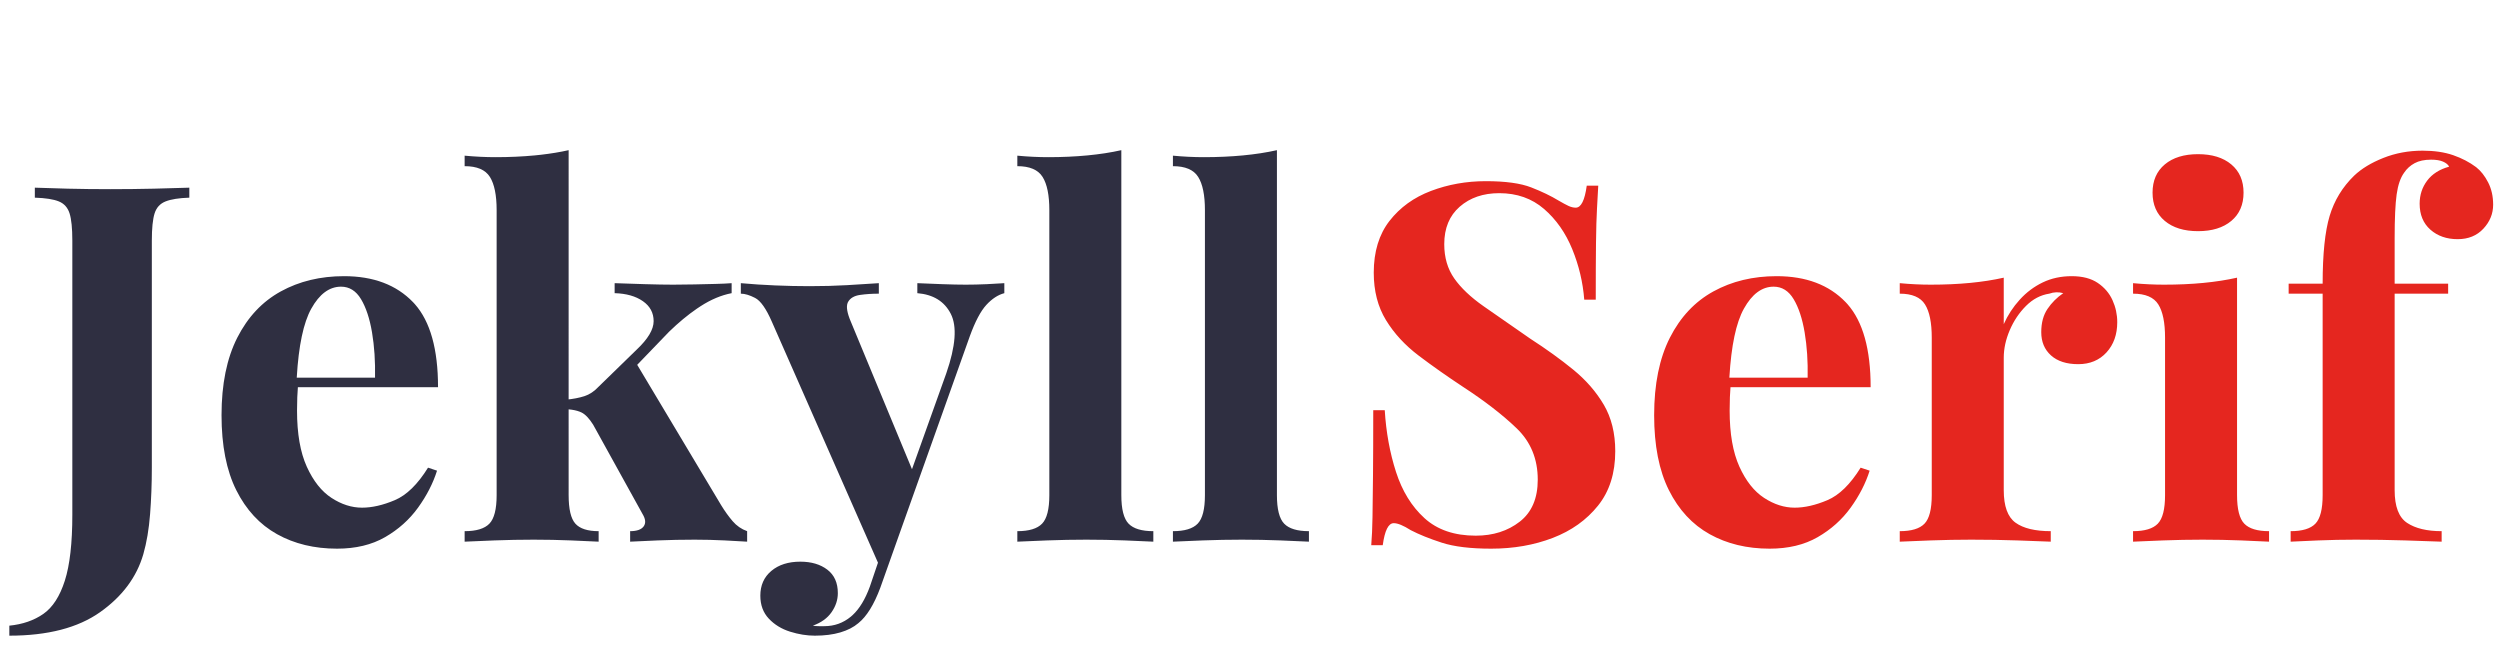
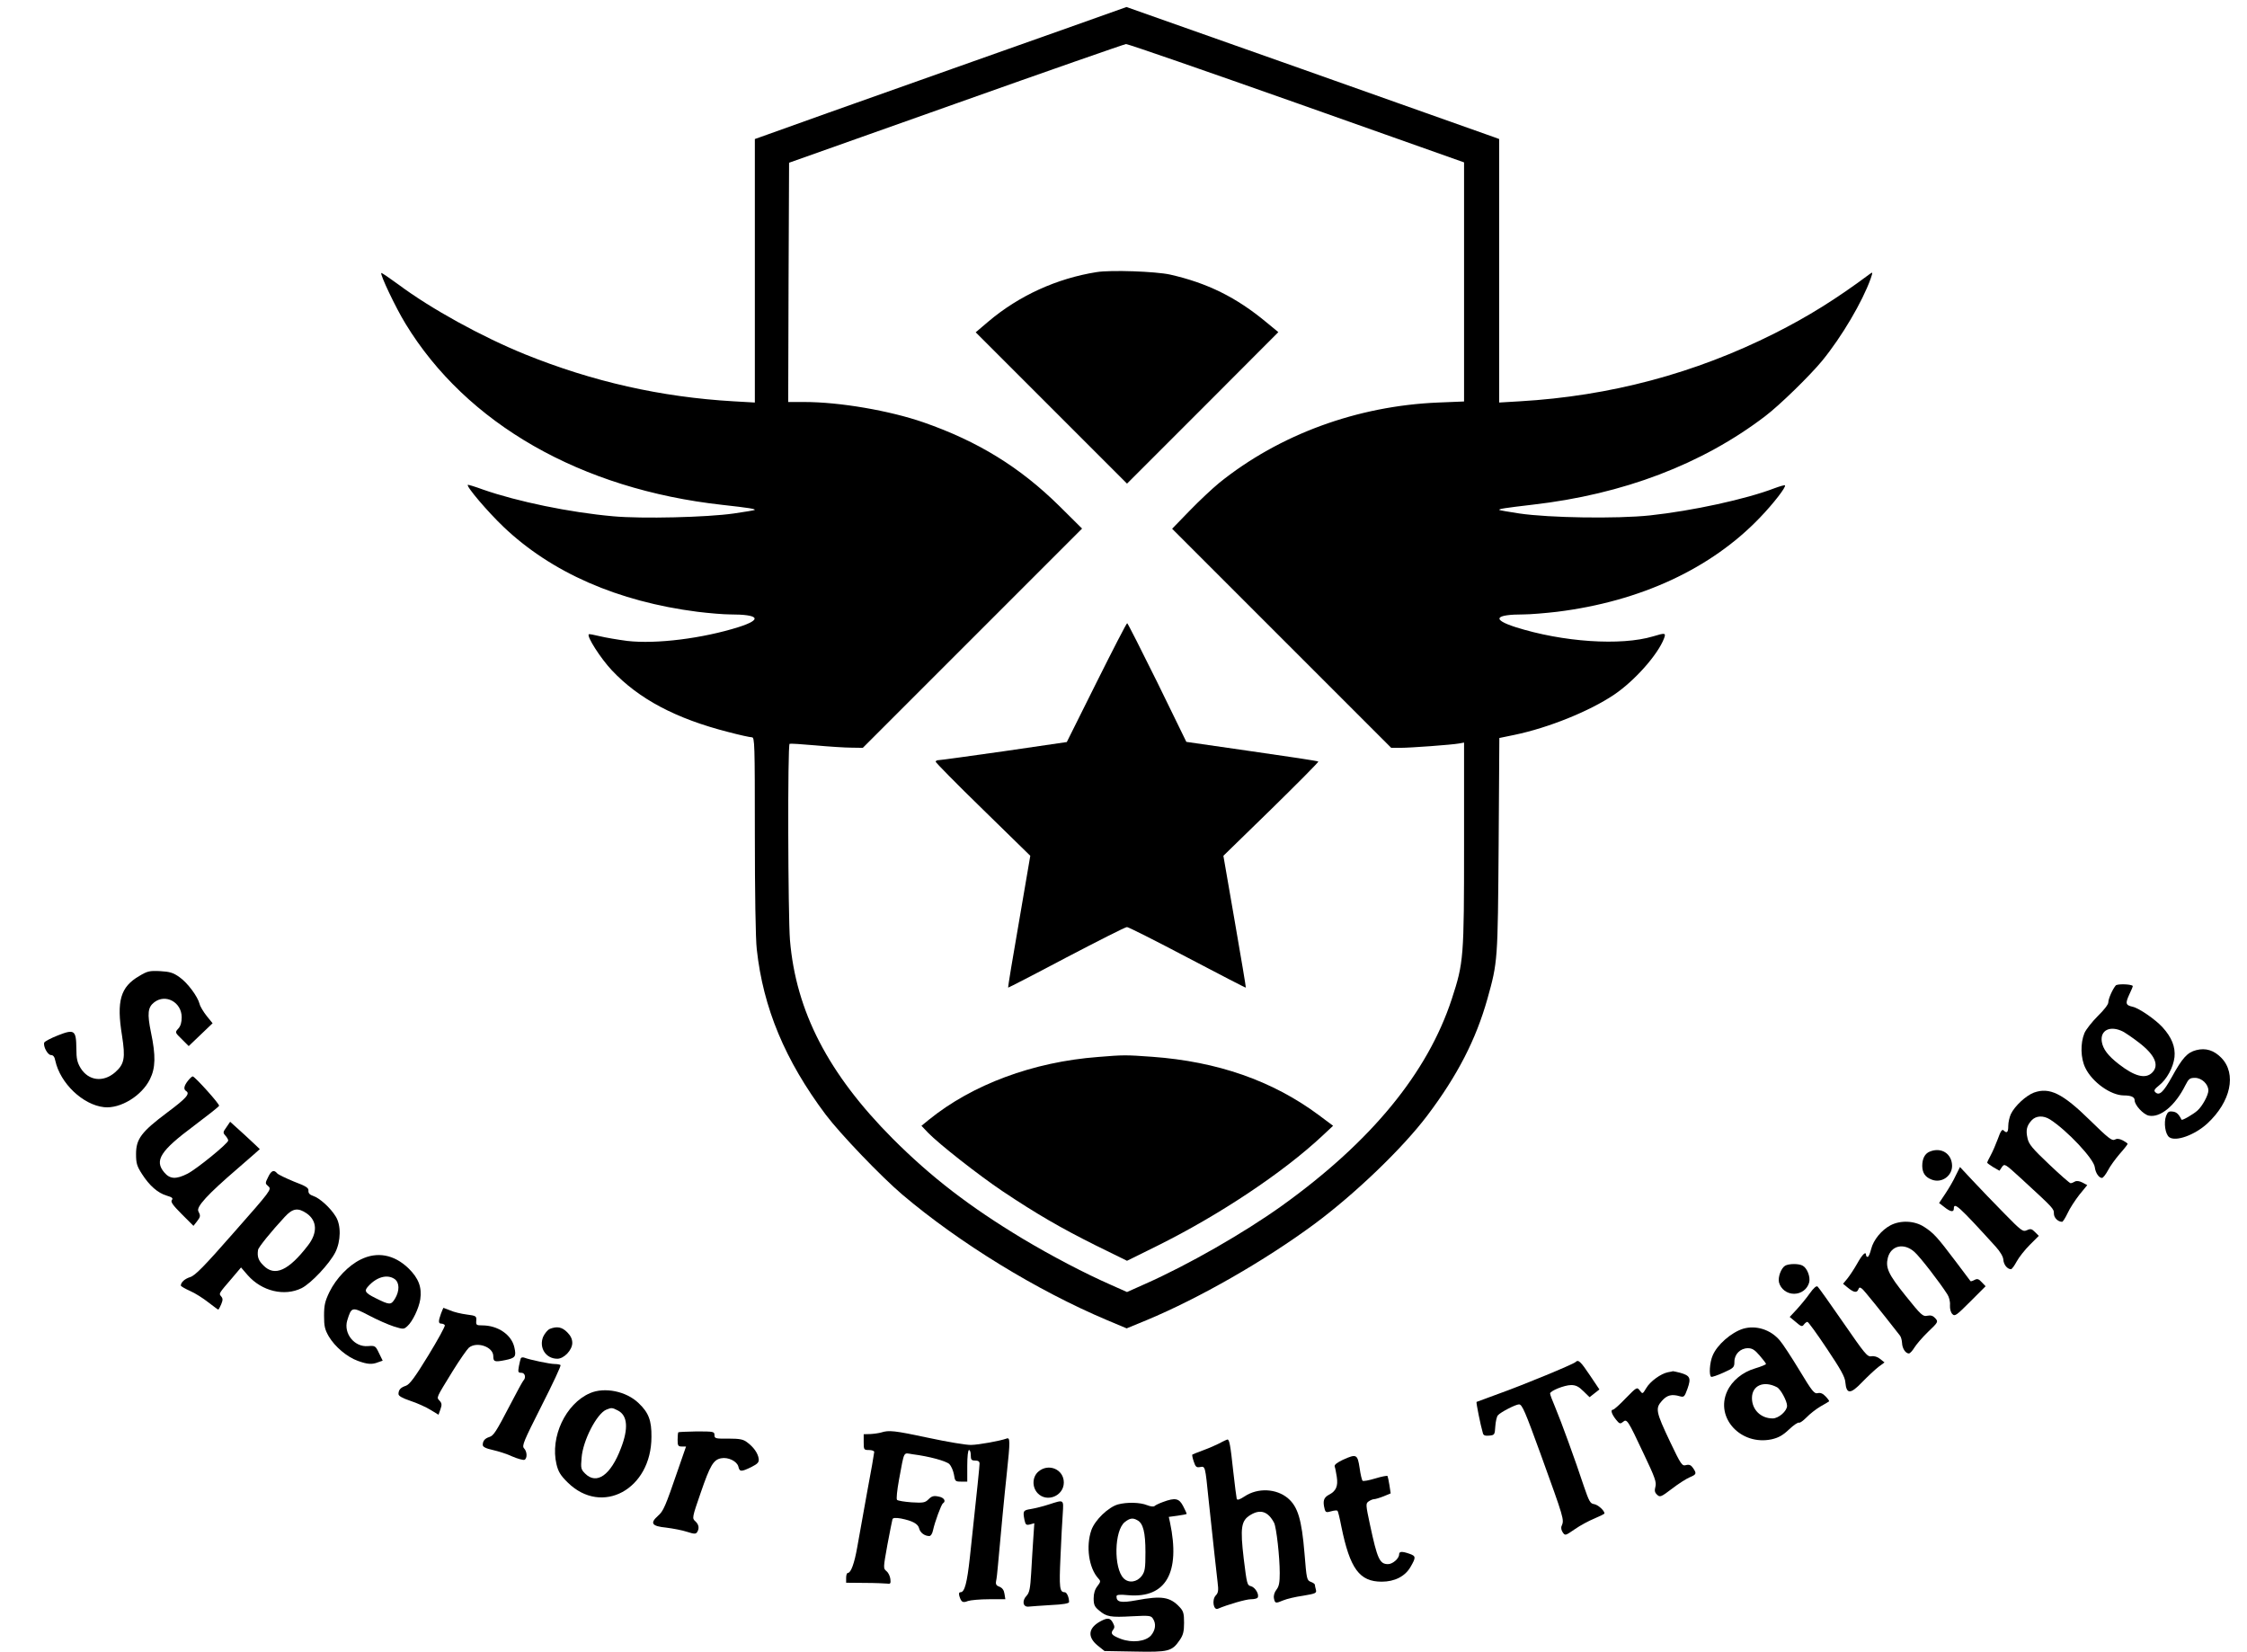
- <svg xmlns="http://www.w3.org/2000/svg" width="240px" height="64px" viewBox="0 0 240 64" version="1.1">
-   <g id="Page-1" stroke="none" stroke-width="1" fill="none" fill-rule="evenodd">
-     <g id="logo" transform="translate(2, 0)" fill-rule="nonzero">
-       <path id="Jekyll" fill="#2f2f41" d="M-1.104,61.024 C2.576,61.024 5.48,60.272 7.608,58.768 C9.736,57.264 11.12,55.408 11.76,53.2 C12.08,52.08 12.296,50.8 12.408,49.36 C12.52,47.92 12.576,46.44 12.576,44.92 L12.576,44.92 L12.576,23.104 C12.576,21.92 12.664,21.048 12.84,20.488 C13.016,19.928 13.368,19.544 13.896,19.336 C14.424,19.128 15.184,19.008 16.176,18.976 L16.176,18.976 L16.176,18.016 C15.28,18.048 14.152,18.08 12.792,18.112 C11.432,18.144 10.032,18.16 8.592,18.16 C7.152,18.16 5.784,18.144 4.488,18.112 C3.192,18.08 2.144,18.048 1.344,18.016 L1.344,18.016 L1.344,18.976 C2.368,19.008 3.136,19.128 3.648,19.336 C4.16,19.544 4.504,19.928 4.68,20.488 C4.856,21.048 4.944,21.92 4.944,23.104 L4.944,23.104 L4.944,49.408 C4.944,52.128 4.704,54.24 4.224,55.744 C3.744,57.248 3.056,58.312 2.16,58.936 C1.264,59.56 0.176,59.936 -1.104,60.064 L-1.104,60.064 L-1.104,61.024 Z M30.355,52.672 C32.147,52.672 33.683,52.304 34.963,51.568 C36.243,50.832 37.299,49.888 38.131,48.736 C38.963,47.584 39.571,46.4 39.955,45.184 L39.955,45.184 L39.091,44.896 C38.099,46.496 37.035,47.536 35.899,48.016 C34.763,48.496 33.715,48.736 32.755,48.736 C31.763,48.736 30.787,48.424 29.827,47.8 C28.867,47.176 28.075,46.176 27.451,44.8 C26.827,43.424 26.515,41.632 26.515,39.424 C26.515,38.976 26.523,38.544 26.539,38.128 C26.555,37.712 26.579,37.312 26.611,36.928 L26.593,37.168 L40.051,37.168 C40.051,33.532 39.309,30.875 37.826,29.197 L37.651,29.008 C36.051,27.344 33.843,26.512 31.027,26.512 C28.755,26.512 26.731,27 24.955,27.976 C23.179,28.952 21.787,30.432 20.779,32.416 C19.771,34.4 19.267,36.88 19.267,39.856 C19.267,42.768 19.739,45.168 20.683,47.056 C21.627,48.944 22.931,50.352 24.595,51.28 C26.259,52.208 28.179,52.672 30.355,52.672 Z M26.49,36.22 C26.669,33.175 27.133,30.979 27.883,29.632 C28.667,28.224 29.619,27.52 30.739,27.52 C31.539,27.52 32.179,27.92 32.659,28.72 C33.139,29.52 33.491,30.584 33.715,31.912 C33.939,33.24 34.035,34.688 34.003,36.256 L34.003,36.256 L26.487,36.256 L26.49,36.22 Z M69.725,52 L69.725,50.992 C69.181,50.8 68.717,50.48 68.333,50.032 C67.949,49.584 67.581,49.072 67.229,48.496 L67.229,48.496 L59.172,35.023 L62.237,31.84 C63.133,30.972 64.016,30.239 64.888,29.64 L65.261,29.392 C66.253,28.752 67.245,28.336 68.237,28.144 L68.237,28.144 L68.237,27.184 C67.853,27.216 67.341,27.24 66.701,27.256 C66.061,27.272 65.381,27.288 64.661,27.304 C63.941,27.32 63.261,27.328 62.621,27.328 C61.885,27.328 60.989,27.312 59.933,27.28 C58.877,27.248 57.901,27.216 57.005,27.184 L57.005,27.184 L57.005,28.144 C58.125,28.176 59.029,28.432 59.717,28.912 C60.405,29.392 60.749,30.032 60.749,30.832 C60.749,31.632 60.205,32.544 59.117,33.568 L59.117,33.568 L55.469,37.12 C55.053,37.568 54.597,37.872 54.101,38.032 C53.605,38.192 53.021,38.304 52.349,38.368 L52.588,38.342 L52.589,14.416 C51.762,14.603 50.869,14.75 49.909,14.859 L49.325,14.92 C48.141,15.032 46.893,15.088 45.581,15.088 C44.621,15.088 43.629,15.04 42.605,14.944 L42.605,14.944 L42.605,15.952 C43.789,15.952 44.597,16.296 45.029,16.984 C45.461,17.672 45.677,18.736 45.677,20.176 L45.677,20.176 L45.677,47.536 C45.677,48.88 45.445,49.792 44.981,50.272 C44.517,50.752 43.725,50.992 42.605,50.992 L42.605,50.992 L42.605,52 C43.245,51.968 44.197,51.928 45.461,51.88 C46.725,51.832 47.981,51.808 49.229,51.808 C50.445,51.808 51.637,51.832 52.805,51.88 C53.973,51.928 54.861,51.968 55.469,52 L55.469,52 L55.469,50.992 C54.413,50.992 53.669,50.752 53.237,50.272 C52.805,49.792 52.589,48.88 52.589,47.536 L52.589,47.536 L52.588,39.298 L52.602,39.298 C53.012,39.336 53.36,39.41 53.648,39.521 L53.813,39.592 C54.181,39.768 54.557,40.16 54.941,40.768 L54.941,40.768 L59.693,49.36 C59.981,49.84 60.013,50.232 59.789,50.536 C59.565,50.84 59.133,50.992 58.493,50.992 L58.493,50.992 L58.493,52 C59.069,51.968 59.949,51.928 61.133,51.88 C62.317,51.832 63.501,51.808 64.685,51.808 C65.645,51.808 66.605,51.832 67.565,51.88 C68.525,51.928 69.245,51.968 69.725,52 L69.725,52 Z M76.224,61.024 C77.152,61.024 77.968,60.92 78.672,60.712 C79.376,60.504 79.952,60.208 80.4,59.824 C81.2,59.184 81.904,58.048 82.512,56.416 L82.512,56.416 L84.336,51.28 L91.104,32.272 C91.616,30.864 92.144,29.864 92.688,29.272 C93.232,28.68 93.808,28.304 94.416,28.144 L94.416,28.144 L94.416,27.184 C94,27.216 93.44,27.248 92.736,27.28 C92.032,27.312 91.36,27.328 90.72,27.328 C90.08,27.328 89.328,27.312 88.464,27.28 C87.6,27.248 86.8,27.216 86.064,27.184 L86.064,27.184 L86.064,28.144 C87.6,28.272 88.672,28.936 89.28,30.136 C89.888,31.336 89.744,33.232 88.848,35.824 L88.848,35.824 L85.55,45.046 L79.68,30.88 C79.325,30.053 79.223,29.451 79.373,29.074 L79.416,28.984 C79.624,28.616 80.008,28.392 80.568,28.312 C81.128,28.232 81.728,28.192 82.368,28.192 L82.368,28.192 L82.368,27.184 C81.408,27.248 80.384,27.312 79.296,27.376 C78.208,27.44 77.008,27.472 75.696,27.472 C74.64,27.472 73.544,27.448 72.408,27.4 C71.272,27.352 70.176,27.28 69.12,27.184 L69.12,27.184 L69.12,28.192 C69.504,28.192 69.96,28.328 70.488,28.6 C71.016,28.872 71.552,29.632 72.096,30.88 L72.096,30.88 L82.285,54.018 L81.504,56.32 C81.061,57.531 80.509,58.442 79.847,59.053 L79.68,59.2 C78.944,59.808 78.096,60.112 77.136,60.112 L77.136,60.112 L76.608,60.112 C76.384,60.112 76.192,60.096 76.032,60.064 C76.832,59.776 77.432,59.344 77.832,58.768 C78.232,58.192 78.432,57.584 78.432,56.944 C78.432,55.952 78.096,55.2 77.424,54.688 C76.752,54.176 75.888,53.92 74.832,53.92 C73.68,53.92 72.752,54.216 72.048,54.808 C71.344,55.4 70.992,56.192 70.992,57.184 C70.992,58.08 71.264,58.816 71.808,59.392 C72.352,59.968 73.032,60.384 73.848,60.64 C74.664,60.896 75.456,61.024 76.224,61.024 Z M108.72,52 L108.72,50.992 C107.6,50.992 106.808,50.752 106.344,50.272 C105.88,49.792 105.648,48.88 105.648,47.536 L105.648,47.536 L105.648,14.416 C104.656,14.64 103.568,14.808 102.384,14.92 C101.2,15.032 99.952,15.088 98.64,15.088 C97.68,15.088 96.688,15.04 95.664,14.944 L95.664,14.944 L95.664,15.952 C96.848,15.952 97.656,16.296 98.088,16.984 C98.52,17.672 98.736,18.736 98.736,20.176 L98.736,20.176 L98.736,47.536 C98.736,48.88 98.504,49.792 98.04,50.272 C97.576,50.752 96.784,50.992 95.664,50.992 L95.664,50.992 L95.664,52 C96.304,51.968 97.256,51.928 98.52,51.88 C99.784,51.832 101.04,51.808 102.288,51.808 C103.536,51.808 104.768,51.832 105.984,51.88 C107.2,51.928 108.112,51.968 108.72,52 L108.72,52 Z M123.657,52 L123.657,50.992 C122.537,50.992 121.745,50.752 121.281,50.272 C120.817,49.792 120.585,48.88 120.585,47.536 L120.585,47.536 L120.585,14.416 C119.593,14.64 118.505,14.808 117.321,14.92 C116.137,15.032 114.889,15.088 113.577,15.088 C112.617,15.088 111.625,15.04 110.601,14.944 L110.601,14.944 L110.601,15.952 C111.785,15.952 112.593,16.296 113.025,16.984 C113.457,17.672 113.673,18.736 113.673,20.176 L113.673,20.176 L113.673,47.536 C113.673,48.88 113.441,49.792 112.977,50.272 C112.513,50.752 111.721,50.992 110.601,50.992 L110.601,50.992 L110.601,52 C111.241,51.968 112.193,51.928 113.457,51.88 C114.721,51.832 115.977,51.808 117.225,51.808 C118.473,51.808 119.705,51.832 120.921,51.88 C122.137,51.928 123.049,51.968 123.657,52 L123.657,52 Z" />
-       <path id="Serif" fill="#E5261F" d="M141.16,52.672 C143.304,52.672 145.272,52.328 147.064,51.64 C148.856,50.952 150.304,49.92 151.408,48.544 C152.512,47.168 153.064,45.424 153.064,43.312 C153.064,41.584 152.696,40.096 151.96,38.848 C151.224,37.6 150.248,36.48 149.032,35.488 C147.816,34.496 146.44,33.504 144.904,32.512 C143.144,31.296 141.648,30.256 140.416,29.392 C139.184,28.528 138.248,27.64 137.608,26.728 C136.968,25.816 136.648,24.72 136.648,23.44 C136.648,21.904 137.144,20.704 138.136,19.84 C139.128,18.976 140.392,18.544 141.928,18.544 C143.624,18.544 145.056,19.048 146.224,20.056 C147.392,21.064 148.296,22.352 148.936,23.92 C149.576,25.488 149.96,27.104 150.088,28.768 L150.088,28.768 L151.192,28.768 C151.192,26.528 151.2,24.72 151.216,23.344 C151.232,21.968 151.264,20.856 151.312,20.008 C151.36,19.16 151.4,18.432 151.432,17.824 L151.432,17.824 L150.328,17.824 C150.136,19.232 149.784,19.936 149.272,19.936 C149.048,19.936 148.816,19.88 148.576,19.768 C148.336,19.656 148.024,19.488 147.64,19.264 C146.904,18.816 146.024,18.392 145,17.992 C143.976,17.592 142.52,17.392 140.632,17.392 C138.776,17.392 137.024,17.704 135.376,18.328 C133.728,18.952 132.4,19.912 131.392,21.208 C130.384,22.504 129.88,24.16 129.88,26.176 C129.88,27.936 130.272,29.456 131.056,30.736 C131.84,32.016 132.888,33.152 134.2,34.144 C135.512,35.136 136.92,36.128 138.424,37.12 C140.536,38.496 142.264,39.832 143.608,41.128 C144.952,42.424 145.624,44.064 145.624,46.048 C145.624,47.84 145.048,49.184 143.896,50.08 C142.744,50.976 141.336,51.424 139.672,51.424 C137.624,51.424 135.984,50.864 134.752,49.744 C133.52,48.624 132.608,47.144 132.016,45.304 C131.424,43.464 131.064,41.488 130.936,39.376 L130.936,39.376 L129.832,39.376 C129.832,41.904 129.824,43.992 129.808,45.64 C129.792,47.288 129.776,48.624 129.76,49.648 C129.744,50.672 129.704,51.568 129.64,52.336 L129.64,52.336 L130.744,52.336 C130.936,50.928 131.288,50.224 131.8,50.224 C132.184,50.224 132.728,50.448 133.432,50.896 C134.232,51.312 135.224,51.712 136.408,52.096 C137.592,52.48 139.176,52.672 141.16,52.672 Z M167.886,52.672 C169.678,52.672 171.214,52.304 172.494,51.568 C173.774,50.832 174.83,49.888 175.662,48.736 C176.494,47.584 177.102,46.4 177.486,45.184 L177.486,45.184 L176.622,44.896 C175.63,46.496 174.566,47.536 173.43,48.016 C172.294,48.496 171.246,48.736 170.286,48.736 C169.294,48.736 168.318,48.424 167.358,47.8 C166.398,47.176 165.606,46.176 164.982,44.8 C164.358,43.424 164.046,41.632 164.046,39.424 C164.046,38.976 164.054,38.544 164.07,38.128 C164.086,37.712 164.11,37.312 164.142,36.928 L164.124,37.168 L177.582,37.168 C177.582,33.532 176.84,30.875 175.357,29.197 L175.182,29.008 C173.582,27.344 171.374,26.512 168.558,26.512 C166.286,26.512 164.262,27 162.486,27.976 C160.71,28.952 159.318,30.432 158.31,32.416 C157.302,34.4 156.798,36.88 156.798,39.856 C156.798,42.768 157.27,45.168 158.214,47.056 C159.158,48.944 160.462,50.352 162.126,51.28 C163.79,52.208 165.71,52.672 167.886,52.672 Z M164.021,36.22 C164.2,33.175 164.664,30.979 165.414,29.632 C166.198,28.224 167.15,27.52 168.27,27.52 C169.07,27.52 169.71,27.92 170.19,28.72 C170.67,29.52 171.022,30.584 171.246,31.912 C171.47,33.24 171.566,34.688 171.534,36.256 L171.534,36.256 L164.018,36.256 L164.021,36.22 Z M194.872,52 L194.872,50.992 C193.368,50.992 192.24,50.72 191.488,50.176 C190.736,49.632 190.36,48.592 190.36,47.056 L190.36,47.056 L190.36,34.336 C190.36,33.472 190.552,32.592 190.936,31.696 C191.32,30.8 191.84,30.024 192.496,29.368 C193.152,28.712 193.896,28.32 194.728,28.192 C195.176,28.032 195.624,28.016 196.072,28.144 C195.464,28.56 194.96,29.064 194.56,29.656 C194.16,30.248 193.96,30.992 193.96,31.888 C193.96,32.816 194.272,33.56 194.896,34.12 C195.52,34.68 196.392,34.96 197.512,34.96 C198.632,34.96 199.536,34.584 200.224,33.832 C200.912,33.08 201.256,32.112 201.256,30.928 C201.256,30.192 201.104,29.488 200.8,28.816 C200.496,28.144 200.024,27.592 199.384,27.16 C198.744,26.728 197.912,26.512 196.888,26.512 C195.864,26.512 194.936,26.712 194.104,27.112 C193.272,27.512 192.536,28.064 191.896,28.768 C191.256,29.472 190.744,30.256 190.36,31.12 L190.36,31.12 L190.36,26.656 C189.368,26.88 188.288,27.048 187.12,27.16 C185.952,27.272 184.696,27.328 183.352,27.328 C182.392,27.328 181.4,27.28 180.376,27.184 L180.376,27.184 L180.376,28.192 C181.56,28.192 182.368,28.536 182.8,29.224 C183.232,29.912 183.448,30.976 183.448,32.416 L183.448,32.416 L183.448,47.536 C183.448,48.88 183.216,49.792 182.752,50.272 C182.288,50.752 181.496,50.992 180.376,50.992 L180.376,50.992 L180.376,52 C181.048,51.968 182.04,51.928 183.352,51.88 C184.664,51.832 185.96,51.808 187.24,51.808 C188.776,51.808 190.248,51.832 191.656,51.88 C193.064,51.928 194.136,51.968 194.872,52 L194.872,52 Z M209.013,22.192 C210.357,22.192 211.421,21.864 212.205,21.208 C212.989,20.552 213.381,19.648 213.381,18.496 C213.381,17.344 212.989,16.44 212.205,15.784 C211.421,15.128 210.357,14.8 209.013,14.8 C207.669,14.8 206.605,15.128 205.821,15.784 C205.037,16.44 204.645,17.344 204.645,18.496 C204.645,19.648 205.037,20.552 205.821,21.208 C206.605,21.864 207.669,22.192 209.013,22.192 Z M215.829,52 L215.829,50.992 C214.709,50.992 213.917,50.752 213.453,50.272 C212.989,49.792 212.757,48.88 212.757,47.536 L212.757,47.536 L212.757,26.656 C211.765,26.88 210.685,27.048 209.517,27.16 C208.349,27.272 207.093,27.328 205.749,27.328 C204.789,27.328 203.797,27.28 202.773,27.184 L202.773,27.184 L202.773,28.192 C203.957,28.192 204.765,28.536 205.197,29.224 C205.629,29.912 205.845,30.976 205.845,32.416 L205.845,32.416 L205.845,47.536 C205.845,48.88 205.613,49.792 205.149,50.272 C204.685,50.752 203.893,50.992 202.773,50.992 L202.773,50.992 L202.773,52 C203.413,51.968 204.373,51.928 205.653,51.88 C206.933,51.832 208.197,51.808 209.445,51.808 C210.693,51.808 211.925,51.832 213.141,51.88 C214.357,51.928 215.253,51.968 215.829,52 L215.829,52 Z M232.398,52 L232.398,50.992 C230.99,50.992 229.886,50.728 229.086,50.2 C228.286,49.672 227.886,48.624 227.886,47.056 L227.886,47.056 L227.886,28.192 L233.022,28.192 L233.022,27.232 L227.886,27.232 L227.886,22.864 C227.886,20.976 227.95,19.576 228.078,18.664 C228.206,17.752 228.446,17.056 228.798,16.576 C229.054,16.192 229.39,15.888 229.806,15.664 C230.222,15.44 230.75,15.328 231.39,15.328 C231.87,15.328 232.254,15.392 232.542,15.52 C232.83,15.648 233.022,15.808 233.118,16 C232.19,16.256 231.486,16.704 231.006,17.344 C230.526,17.984 230.286,18.72 230.286,19.552 C230.286,20.608 230.63,21.44 231.318,22.048 C232.006,22.656 232.878,22.96 233.934,22.96 C234.958,22.96 235.782,22.624 236.406,21.952 C237.03,21.28 237.342,20.512 237.342,19.648 C237.342,18.848 237.182,18.136 236.862,17.512 C236.542,16.888 236.158,16.4 235.71,16.048 C235.07,15.568 234.334,15.184 233.502,14.896 C232.67,14.608 231.694,14.464 230.574,14.464 C229.23,14.464 227.974,14.696 226.806,15.16 C225.638,15.624 224.702,16.192 223.998,16.864 C222.878,17.952 222.094,19.24 221.646,20.728 C221.198,22.216 220.974,24.384 220.974,27.232 L220.974,27.232 L217.71,27.232 L217.71,28.192 L220.974,28.192 L220.974,47.536 C220.974,48.88 220.742,49.792 220.278,50.272 C219.814,50.752 219.022,50.992 217.902,50.992 L217.902,50.992 L217.902,52 C218.51,51.968 219.398,51.928 220.566,51.88 C221.734,51.832 222.926,51.808 224.142,51.808 C225.806,51.808 227.39,51.832 228.894,51.88 C230.398,51.928 231.566,51.968 232.398,52 L232.398,52 Z" />
-     </g>
+ <svg xmlns="http://www.w3.org/2000/svg" version="1.0" width="1280pt" height="941pt" viewBox="0 0 1280 941" preserveAspectRatio="xMidYMid meet">
+   <g transform="translate(0,941) scale(0.1,-0.1)" fill="#000000" stroke="none">
+     <path d="M5430 9020 c-542 -192 -1018 -361 -1057 -376 l-73 -26 0 -750 0 -751 -122 7 c-413 24 -802 112 -1188 268 -246 100 -535 259 -720 397 -52 38 -96 68 -98 66 -8 -8 82 -198 138 -289 347 -570 999 -943 1805 -1032 153 -17 189 -23 184 -29 -3 -2 -56 -11 -119 -20 -153 -22 -522 -31 -687 -16 -248 22 -546 84 -741 152 -46 17 -86 29 -87 27 -10 -9 114 -154 203 -239 274 -261 652 -426 1105 -484 65 -8 148 -15 185 -15 167 0 187 -28 50 -72 -206 -65 -470 -98 -635 -79 -54 7 -124 19 -157 27 -32 8 -60 13 -62 11 -13 -12 68 -138 131 -205 154 -164 366 -276 664 -352 64 -17 124 -30 134 -30 16 0 17 -33 17 -555 0 -321 4 -597 11 -653 36 -332 161 -633 393 -942 83 -110 314 -351 436 -455 326 -276 766 -546 1166 -715 l112 -47 114 47 c300 125 672 338 955 547 232 172 503 432 644 619 172 228 277 433 342 664 59 211 59 215 64 876 l4 610 87 18 c192 40 426 134 567 229 117 79 249 228 284 320 12 32 7 33 -62 12 -183 -55 -515 -33 -785 53 -136 44 -117 72 48 72 36 0 122 7 190 15 475 59 877 246 1155 536 78 81 151 176 143 184 -2 3 -29 -5 -59 -16 -164 -63 -469 -129 -710 -155 -190 -20 -574 -14 -744 11 -60 9 -111 18 -114 20 -5 6 28 11 189 30 517 59 967 231 1325 504 82 62 255 231 325 316 112 137 229 336 276 467 13 39 13 40 -5 27 -192 -143 -353 -243 -542 -338 -455 -229 -938 -357 -1451 -387 l-118 -7 0 751 0 750 -27 10 c-147 53 -2094 742 -2096 742 -1 -1 -445 -158 -987 -350z m1956 -197 l954 -338 0 -681 0 -681 -147 -6 c-462 -19 -905 -182 -1247 -457 -39 -32 -116 -104 -170 -160 l-99 -102 624 -624 624 -624 52 0 c57 0 291 17 336 25 l27 5 0 -578 c0 -649 -2 -675 -70 -883 -138 -421 -459 -812 -967 -1177 -218 -156 -536 -338 -780 -446 l-103 -46 -92 41 c-150 66 -337 164 -501 262 -304 183 -522 351 -742 571 -367 369 -551 725 -585 1131 -11 139 -14 1112 -2 1118 4 2 70 -2 147 -9 77 -7 169 -13 205 -13 l65 -1 625 625 624 624 -129 128 c-225 222 -464 369 -774 477 -193 67 -478 116 -679 116 l-92 0 2 681 3 682 950 337 c523 186 959 338 969 339 11 1 448 -151 972 -336z" />
+     <path d="M6247 7860 c-227 -36 -442 -134 -616 -281 l-73 -62 431 -431 431 -431 431 431 431 432 -68 56 c-172 143 -337 224 -549 272 -83 18 -336 27 -418 14z" />
+     <path d="M6246 5522 l-169 -339 -356 -52 c-196 -28 -364 -51 -373 -51 -10 0 -18 -4 -18 -9 0 -5 121 -128 270 -273 l269 -263 -64 -374 c-36 -206 -64 -375 -62 -377 1 -1 151 76 332 172 182 95 337 174 345 173 8 0 163 -78 345 -174 181 -95 331 -173 332 -171 1 1 -27 170 -63 376 l-65 375 273 266 c150 147 271 269 268 271 -3 3 -173 29 -378 58 l-374 54 -165 338 c-92 186 -169 338 -172 338 -4 0 -82 -152 -175 -338z" />
+     <path d="M6255 3389 c-370 -28 -716 -157 -963 -357 l-43 -35 38 -40 c62 -64 289 -242 423 -332 193 -129 329 -208 527 -307 l183 -90 172 85 c353 175 718 418 942 628 l60 56 -83 62 c-263 195 -576 304 -947 331 -152 11 -163 11 -309 -1z" />
+     <path d="M793 3850 c-107 -62 -130 -142 -98 -339 20 -128 14 -163 -40 -210 -67 -58 -151 -48 -196 25 -19 32 -24 53 -24 111 -1 105 -11 112 -105 75 -41 -16 -76 -35 -78 -41 -7 -22 20 -71 38 -71 13 0 21 -10 25 -32 28 -129 157 -252 278 -265 92 -10 214 64 261 159 32 64 34 134 6 267 -22 107 -18 143 18 171 65 51 157 1 157 -85 0 -28 -6 -50 -19 -64 -20 -22 -20 -22 20 -61 l39 -39 68 65 68 65 -34 42 c-18 23 -37 54 -40 68 -11 43 -69 121 -115 153 -35 25 -55 31 -110 34 -60 3 -73 0 -119 -28z" />
+     <path d="M12052 3796 c-19 -23 -42 -76 -42 -96 0 -12 -25 -44 -60 -78 -32 -32 -67 -76 -76 -97 -24 -58 -22 -143 5 -198 39 -81 144 -156 218 -157 43 0 63 -9 63 -28 0 -27 49 -80 80 -87 65 -14 151 56 209 173 19 37 25 42 55 42 38 0 76 -36 76 -72 0 -26 -34 -89 -62 -114 -23 -21 -88 -59 -91 -52 -16 32 -29 44 -51 46 -21 3 -28 -2 -37 -25 -14 -38 -5 -104 18 -121 37 -27 145 12 217 78 134 124 168 283 80 374 -42 43 -89 58 -143 44 -51 -13 -79 -44 -139 -153 -49 -88 -72 -109 -95 -86 -9 9 -3 18 21 37 45 35 82 103 89 162 6 58 -16 113 -68 170 -41 45 -134 109 -170 117 -41 9 -43 19 -19 71 12 25 21 46 19 48 -13 11 -90 12 -97 2z m41 -262 c18 -10 58 -37 90 -62 92 -70 119 -130 77 -172 -38 -38 -100 -22 -190 48 -63 49 -90 86 -97 127 -11 67 48 95 120 59z" />
+     <path d="M1071 3254 c-23 -29 -27 -49 -11 -59 24 -15 3 -40 -107 -122 -148 -111 -178 -151 -178 -237 0 -53 5 -69 34 -114 42 -66 90 -108 141 -123 31 -9 37 -15 29 -25 -8 -10 5 -29 56 -80 l67 -67 19 24 c22 28 22 34 9 59 -13 25 52 96 222 242 70 61 128 111 128 112 0 1 -38 36 -84 79 l-85 77 -21 -31 c-20 -28 -21 -31 -6 -48 9 -10 16 -22 16 -28 0 -16 -179 -162 -232 -189 -65 -33 -100 -31 -132 7 -58 68 -23 123 169 266 77 58 142 109 143 114 4 9 -132 160 -149 167 -4 2 -16 -9 -28 -24z" />
+     <path d="M11586 3186 c-45 -17 -109 -76 -131 -122 -8 -17 -15 -48 -15 -68 0 -37 -8 -44 -27 -25 -8 8 -17 -5 -32 -48 -12 -32 -30 -74 -41 -94 -11 -20 -20 -39 -20 -42 0 -3 16 -14 35 -26 l35 -20 14 21 c15 21 17 19 108 -64 187 -172 188 -173 188 -201 0 -24 23 -47 47 -47 4 0 18 22 31 49 12 27 43 74 67 105 l45 55 -28 15 c-18 9 -33 11 -43 5 -8 -5 -18 -9 -24 -9 -5 0 -61 49 -123 108 -94 89 -115 114 -122 147 -11 47 -5 72 23 103 25 27 67 29 105 5 97 -62 250 -225 255 -272 4 -32 23 -61 41 -61 6 0 21 19 34 43 12 24 43 66 67 94 25 28 45 54 45 57 0 3 -13 12 -28 20 -20 10 -33 11 -46 4 -15 -8 -37 9 -141 111 -156 153 -230 189 -319 157z" />
+     <path d="M10993 2850 c-28 -11 -43 -40 -43 -82 1 -40 17 -64 55 -78 55 -21 115 20 115 79 -1 69 -61 108 -127 81z" />
+     <path d="M11141 2714 c-12 -27 -39 -73 -59 -103 l-36 -54 30 -23 c33 -27 54 -31 54 -9 0 40 28 15 238 -216 26 -29 43 -57 44 -75 2 -28 22 -53 43 -54 6 0 20 20 33 44 13 24 46 66 75 95 l51 51 -22 22 c-18 18 -25 20 -46 10 -23 -10 -31 -4 -129 96 -58 59 -138 142 -178 185 l-74 79 -24 -48z" />
+     <path d="M1527 2704 c-17 -34 -17 -36 2 -52 19 -17 14 -24 -196 -262 -170 -194 -222 -247 -250 -255 -31 -10 -52 -29 -53 -48 0 -4 24 -18 53 -31 28 -12 75 -42 104 -65 29 -22 54 -41 56 -41 3 0 10 14 17 30 10 24 10 33 0 45 -14 17 -16 14 64 107 l49 58 38 -44 c81 -92 209 -122 307 -74 55 28 158 138 192 204 32 64 34 155 2 205 -29 48 -92 105 -127 116 -21 7 -29 16 -28 30 2 16 -13 26 -82 52 -46 19 -90 40 -96 47 -19 23 -34 16 -52 -22z m220 -206 c60 -42 63 -111 7 -183 -110 -143 -189 -179 -253 -114 -29 28 -37 51 -31 89 2 15 75 105 152 188 45 49 75 54 125 20z" />
+     <path d="M10769 2430 c-51 -27 -97 -83 -110 -135 -6 -25 -15 -45 -20 -45 -5 0 -9 5 -9 10 0 25 -21 5 -50 -47 -18 -32 -44 -71 -57 -87 l-24 -29 28 -23 c33 -27 51 -30 59 -9 5 13 9 13 22 3 12 -10 106 -126 215 -266 6 -7 11 -26 12 -42 1 -31 20 -60 39 -60 6 0 20 15 31 33 10 17 45 58 78 90 59 56 59 58 41 78 -13 14 -25 18 -45 14 -25 -6 -35 3 -124 114 -98 122 -115 159 -101 216 18 70 91 87 151 34 32 -28 144 -173 188 -242 10 -15 17 -42 15 -62 -1 -21 4 -41 14 -51 14 -14 23 -7 102 72 l87 87 -22 23 c-17 19 -26 21 -41 13 -11 -6 -21 -9 -23 -7 -1 2 -40 53 -85 113 -105 139 -125 161 -179 196 -55 36 -135 39 -192 9z" />
+     <path d="M2054 2235 c-69 -34 -139 -107 -177 -184 -26 -54 -31 -76 -31 -136 0 -59 4 -78 27 -118 35 -59 104 -117 165 -139 55 -20 81 -22 116 -8 l26 9 -21 43 c-20 42 -22 43 -63 40 -77 -7 -140 72 -118 146 24 78 27 79 123 29 47 -25 111 -53 142 -63 55 -17 57 -17 78 2 29 26 65 101 73 152 10 69 -9 120 -67 177 -82 79 -179 97 -273 50z m194 -111 c28 -20 29 -67 2 -112 -23 -37 -30 -37 -112 4 -58 29 -65 40 -41 66 48 54 109 71 151 42z" />
+     <path d="M10169 2200 c-23 -14 -42 -65 -35 -95 10 -38 45 -65 86 -65 41 0 76 27 86 65 8 31 -12 82 -37 95 -22 13 -79 12 -100 0z" />
+     <path d="M10309 2042 c-18 -26 -52 -67 -74 -91 l-40 -43 35 -29 c30 -26 36 -28 46 -14 6 8 15 15 20 15 5 0 55 -69 111 -153 79 -118 103 -161 105 -191 6 -69 29 -69 95 0 32 33 74 72 93 87 l35 26 -25 20 c-15 12 -34 18 -50 15 -23 -4 -37 14 -160 192 -74 107 -140 200 -146 205 -7 6 -22 -7 -45 -39z" />
+     <path d="M2512 1927 c-16 -44 -15 -57 2 -57 8 0 17 -4 20 -9 3 -5 -39 -82 -94 -172 -77 -126 -107 -166 -128 -173 -30 -10 -42 -23 -42 -47 0 -11 21 -23 68 -39 37 -12 88 -35 114 -51 l46 -28 11 31 c9 25 8 35 -5 49 -18 20 -22 11 75 169 39 63 81 123 92 133 45 37 139 5 139 -48 0 -32 7 -35 67 -23 59 12 65 20 53 73 -16 72 -94 125 -183 125 -33 0 -36 2 -34 27 2 26 -1 28 -55 35 -31 4 -73 14 -93 23 -21 8 -38 15 -39 15 -1 0 -7 -15 -14 -33z" />
+     <path d="M3132 1840 c-13 -6 -29 -26 -38 -45 -25 -62 15 -125 81 -125 38 0 85 50 85 90 0 22 -9 41 -29 61 -30 30 -58 35 -99 19z" />
+     <path d="M9930 1841 c-68 -21 -149 -92 -174 -153 -17 -39 -22 -114 -8 -121 4 -2 35 8 70 24 58 26 62 30 62 62 0 43 34 77 77 77 24 0 39 -9 67 -42 20 -23 36 -44 36 -48 0 -3 -28 -15 -62 -25 -72 -21 -132 -71 -159 -130 -70 -152 78 -311 253 -274 39 9 63 22 99 56 26 25 52 42 57 39 5 -3 24 11 43 30 19 20 54 47 79 62 25 14 47 27 49 29 3 2 -6 14 -19 28 -16 17 -30 23 -45 19 -20 -5 -32 10 -105 131 -46 76 -96 152 -112 170 -53 62 -136 87 -208 66z m192 -333 c21 -10 58 -79 58 -106 0 -30 -48 -72 -82 -72 -67 0 -118 49 -118 116 0 72 67 101 142 62z" />
+     <path d="M2967 1673 c-2 -4 -7 -25 -11 -45 -6 -34 -5 -38 14 -38 21 0 28 -28 11 -45 -5 -6 -37 -64 -71 -130 -86 -165 -98 -183 -123 -191 -25 -8 -37 -22 -37 -45 0 -11 17 -20 58 -29 31 -7 82 -23 111 -37 30 -13 61 -21 68 -19 17 7 17 46 -2 66 -13 14 -2 40 100 242 63 124 112 228 108 232 -3 3 -19 6 -34 6 -26 0 -141 24 -172 36 -8 3 -17 2 -20 -3z" />
+     <path d="M8975 1651 c-14 -13 -299 -131 -442 -182 -65 -24 -120 -44 -122 -45 -3 -3 23 -134 36 -177 3 -14 13 -17 36 -15 31 3 32 5 35 53 2 27 8 56 15 63 14 17 101 62 120 62 18 0 35 -41 122 -280 136 -376 136 -376 121 -412 -5 -10 -2 -25 6 -37 14 -20 15 -19 69 18 30 21 80 48 112 61 31 13 57 26 57 29 -1 17 -38 50 -60 53 -21 3 -28 15 -58 103 -47 143 -129 368 -163 449 -16 37 -29 72 -29 78 0 15 82 48 120 48 26 0 43 -8 70 -35 l35 -34 28 22 28 22 -53 79 c-55 82 -67 93 -83 77z" />
+     <path d="M9501 1593 c-40 -8 -101 -52 -123 -90 -21 -35 -21 -35 -37 -14 -16 21 -17 20 -80 -44 -34 -36 -67 -65 -72 -65 -16 0 -9 -24 15 -55 21 -26 25 -28 41 -15 23 19 27 13 120 -185 63 -132 72 -159 65 -184 -6 -23 -4 -33 10 -46 16 -15 22 -13 85 35 36 28 82 57 101 65 38 16 40 21 18 53 -11 16 -21 21 -40 16 -22 -6 -28 2 -90 132 -82 173 -85 191 -47 234 29 33 56 40 103 26 23 -6 26 -3 43 44 21 60 15 74 -42 90 -20 5 -38 9 -41 9 -3 -1 -16 -4 -29 -6z" />
+     <path d="M3361 1474 c-139 -60 -228 -250 -191 -405 10 -42 23 -64 64 -104 195 -192 477 -39 477 260 1 93 -16 138 -73 192 -70 68 -194 93 -277 57z m159 -99 c55 -28 61 -102 17 -215 -58 -153 -138 -210 -204 -144 -24 24 -25 31 -20 89 7 99 87 253 141 275 30 12 33 12 66 -5z" />
+     <path d="M3864 1251 c-2 -2 -4 -22 -4 -43 0 -33 3 -38 24 -38 l24 0 -44 -127 c-75 -219 -85 -241 -116 -268 -47 -42 -35 -59 47 -67 39 -5 92 -15 119 -24 40 -13 50 -13 57 -2 14 21 10 44 -10 62 -19 17 -19 20 31 164 53 154 72 187 116 195 40 8 90 -17 98 -47 7 -31 16 -31 74 -3 37 19 44 27 42 47 -4 31 -29 67 -66 94 -22 17 -42 21 -107 21 -74 -1 -79 1 -79 20 0 20 -5 21 -101 21 -55 -1 -103 -3 -105 -5z" />
+     <path d="M5020 1250 c-14 -4 -42 -8 -62 -9 l-38 -1 0 -45 c0 -43 1 -45 30 -45 17 0 30 -5 30 -11 0 -6 -18 -111 -41 -232 -22 -122 -47 -262 -56 -312 -16 -91 -36 -145 -53 -145 -6 0 -10 -13 -10 -28 l0 -28 108 -1 c59 0 116 -3 127 -4 17 -3 20 1 17 26 -2 17 -12 37 -22 45 -19 15 -19 17 5 150 14 74 27 140 29 146 3 8 18 9 48 4 65 -13 98 -30 104 -57 6 -24 31 -43 58 -43 8 0 17 13 21 33 10 47 47 147 56 153 20 12 7 34 -25 39 -27 6 -39 2 -56 -15 -20 -20 -30 -22 -97 -18 -41 3 -78 9 -83 14 -5 5 0 53 11 114 32 171 23 154 77 146 95 -12 190 -38 210 -56 10 -10 22 -37 26 -59 6 -39 8 -41 41 -41 l35 0 0 90 c0 53 4 90 10 90 6 0 10 -13 10 -30 0 -25 4 -30 25 -30 17 0 25 -5 25 -17 0 -16 -11 -125 -55 -533 -16 -147 -30 -200 -53 -200 -9 0 -11 -7 -7 -22 11 -35 19 -40 49 -28 15 5 69 10 120 10 l93 0 -5 31 c-3 21 -12 33 -28 40 -18 6 -23 14 -20 31 3 13 8 55 11 93 16 179 36 392 50 520 20 188 20 209 -2 200 -36 -13 -156 -35 -201 -36 -26 -1 -134 17 -241 40 -197 42 -227 45 -271 31z" />
+     <path d="M6950 1190 c-19 -10 -62 -29 -95 -41 -33 -12 -62 -24 -63 -25 -2 -1 1 -19 8 -39 10 -31 16 -36 36 -32 30 5 29 9 49 -188 28 -263 44 -408 51 -468 6 -47 4 -61 -11 -76 -23 -26 -12 -86 13 -75 54 23 159 54 188 54 18 0 35 4 38 9 11 17 -13 58 -37 65 -23 5 -24 12 -42 156 -21 178 -15 218 38 250 57 35 101 20 135 -45 13 -26 32 -193 32 -286 0 -54 -4 -76 -19 -95 -11 -14 -17 -33 -14 -49 6 -29 9 -30 54 -11 19 8 69 20 112 26 72 12 78 15 73 34 -3 12 -6 24 -6 29 0 4 -11 12 -23 16 -23 9 -24 16 -36 163 -16 193 -38 265 -94 313 -66 56 -172 61 -247 11 -29 -19 -42 -23 -45 -14 -2 7 -11 78 -20 158 -16 150 -22 180 -33 180 -4 -1 -23 -9 -42 -20z" />
+     <path d="M7651 1095 c-35 -17 -51 -29 -48 -39 3 -7 8 -34 12 -59 8 -53 -4 -81 -45 -102 -30 -16 -36 -36 -24 -82 5 -18 10 -20 37 -12 17 5 33 6 36 3 3 -2 13 -43 22 -90 49 -240 103 -314 230 -314 73 0 133 30 164 84 32 55 31 62 -6 75 -43 15 -59 14 -59 -4 0 -23 -37 -55 -63 -55 -48 0 -61 29 -103 225 -24 113 -25 120 -8 132 10 7 24 13 31 13 7 0 31 7 54 16 l41 17 -7 46 c-4 25 -9 49 -11 53 -2 3 -34 -3 -70 -14 -36 -11 -69 -17 -72 -13 -4 3 -12 36 -17 73 -12 78 -18 81 -94 47z" />
+     <path d="M5915 1027 c-35 -30 -37 -88 -4 -123 52 -55 149 -16 149 61 0 75 -87 112 -145 62z" />
+     <path d="M6625 854 c-22 -8 -43 -18 -48 -23 -5 -5 -23 -3 -43 5 -39 16 -114 18 -166 4 -55 -16 -130 -88 -151 -146 -32 -92 -15 -216 40 -276 14 -15 13 -19 -6 -44 -14 -18 -21 -41 -21 -69 0 -36 5 -48 31 -69 42 -36 65 -40 188 -33 98 5 108 4 119 -14 19 -29 14 -65 -11 -95 -31 -35 -107 -44 -172 -20 -52 20 -61 31 -44 52 9 12 9 20 -1 39 -15 29 -30 31 -68 11 -73 -38 -80 -90 -19 -140 l39 -31 171 -3 c194 -4 213 1 257 65 20 29 25 49 25 99 0 53 -4 67 -25 89 -55 59 -103 66 -247 39 -87 -16 -113 -11 -113 22 0 10 16 12 68 7 214 -18 297 129 237 414 l-7 32 51 7 c28 4 51 8 51 11 0 2 -9 22 -20 43 -23 45 -45 50 -115 24z m-146 -104 c33 -17 46 -69 46 -182 0 -93 -3 -110 -21 -135 -27 -36 -74 -43 -103 -14 -58 58 -54 274 7 321 28 22 45 25 71 10z" />
+     <path d="M5975 840 c-33 -11 -79 -22 -102 -26 -45 -7 -47 -11 -37 -63 6 -27 10 -30 31 -25 l25 7 -6 -89 c-3 -49 -9 -137 -12 -196 -5 -86 -10 -111 -26 -128 -28 -29 -21 -66 12 -62 14 2 71 5 128 9 66 3 102 9 102 17 0 27 -13 56 -25 56 -29 0 -32 26 -24 200 4 96 10 208 13 248 5 82 8 80 -79 52z" />
  </g>
</svg>
